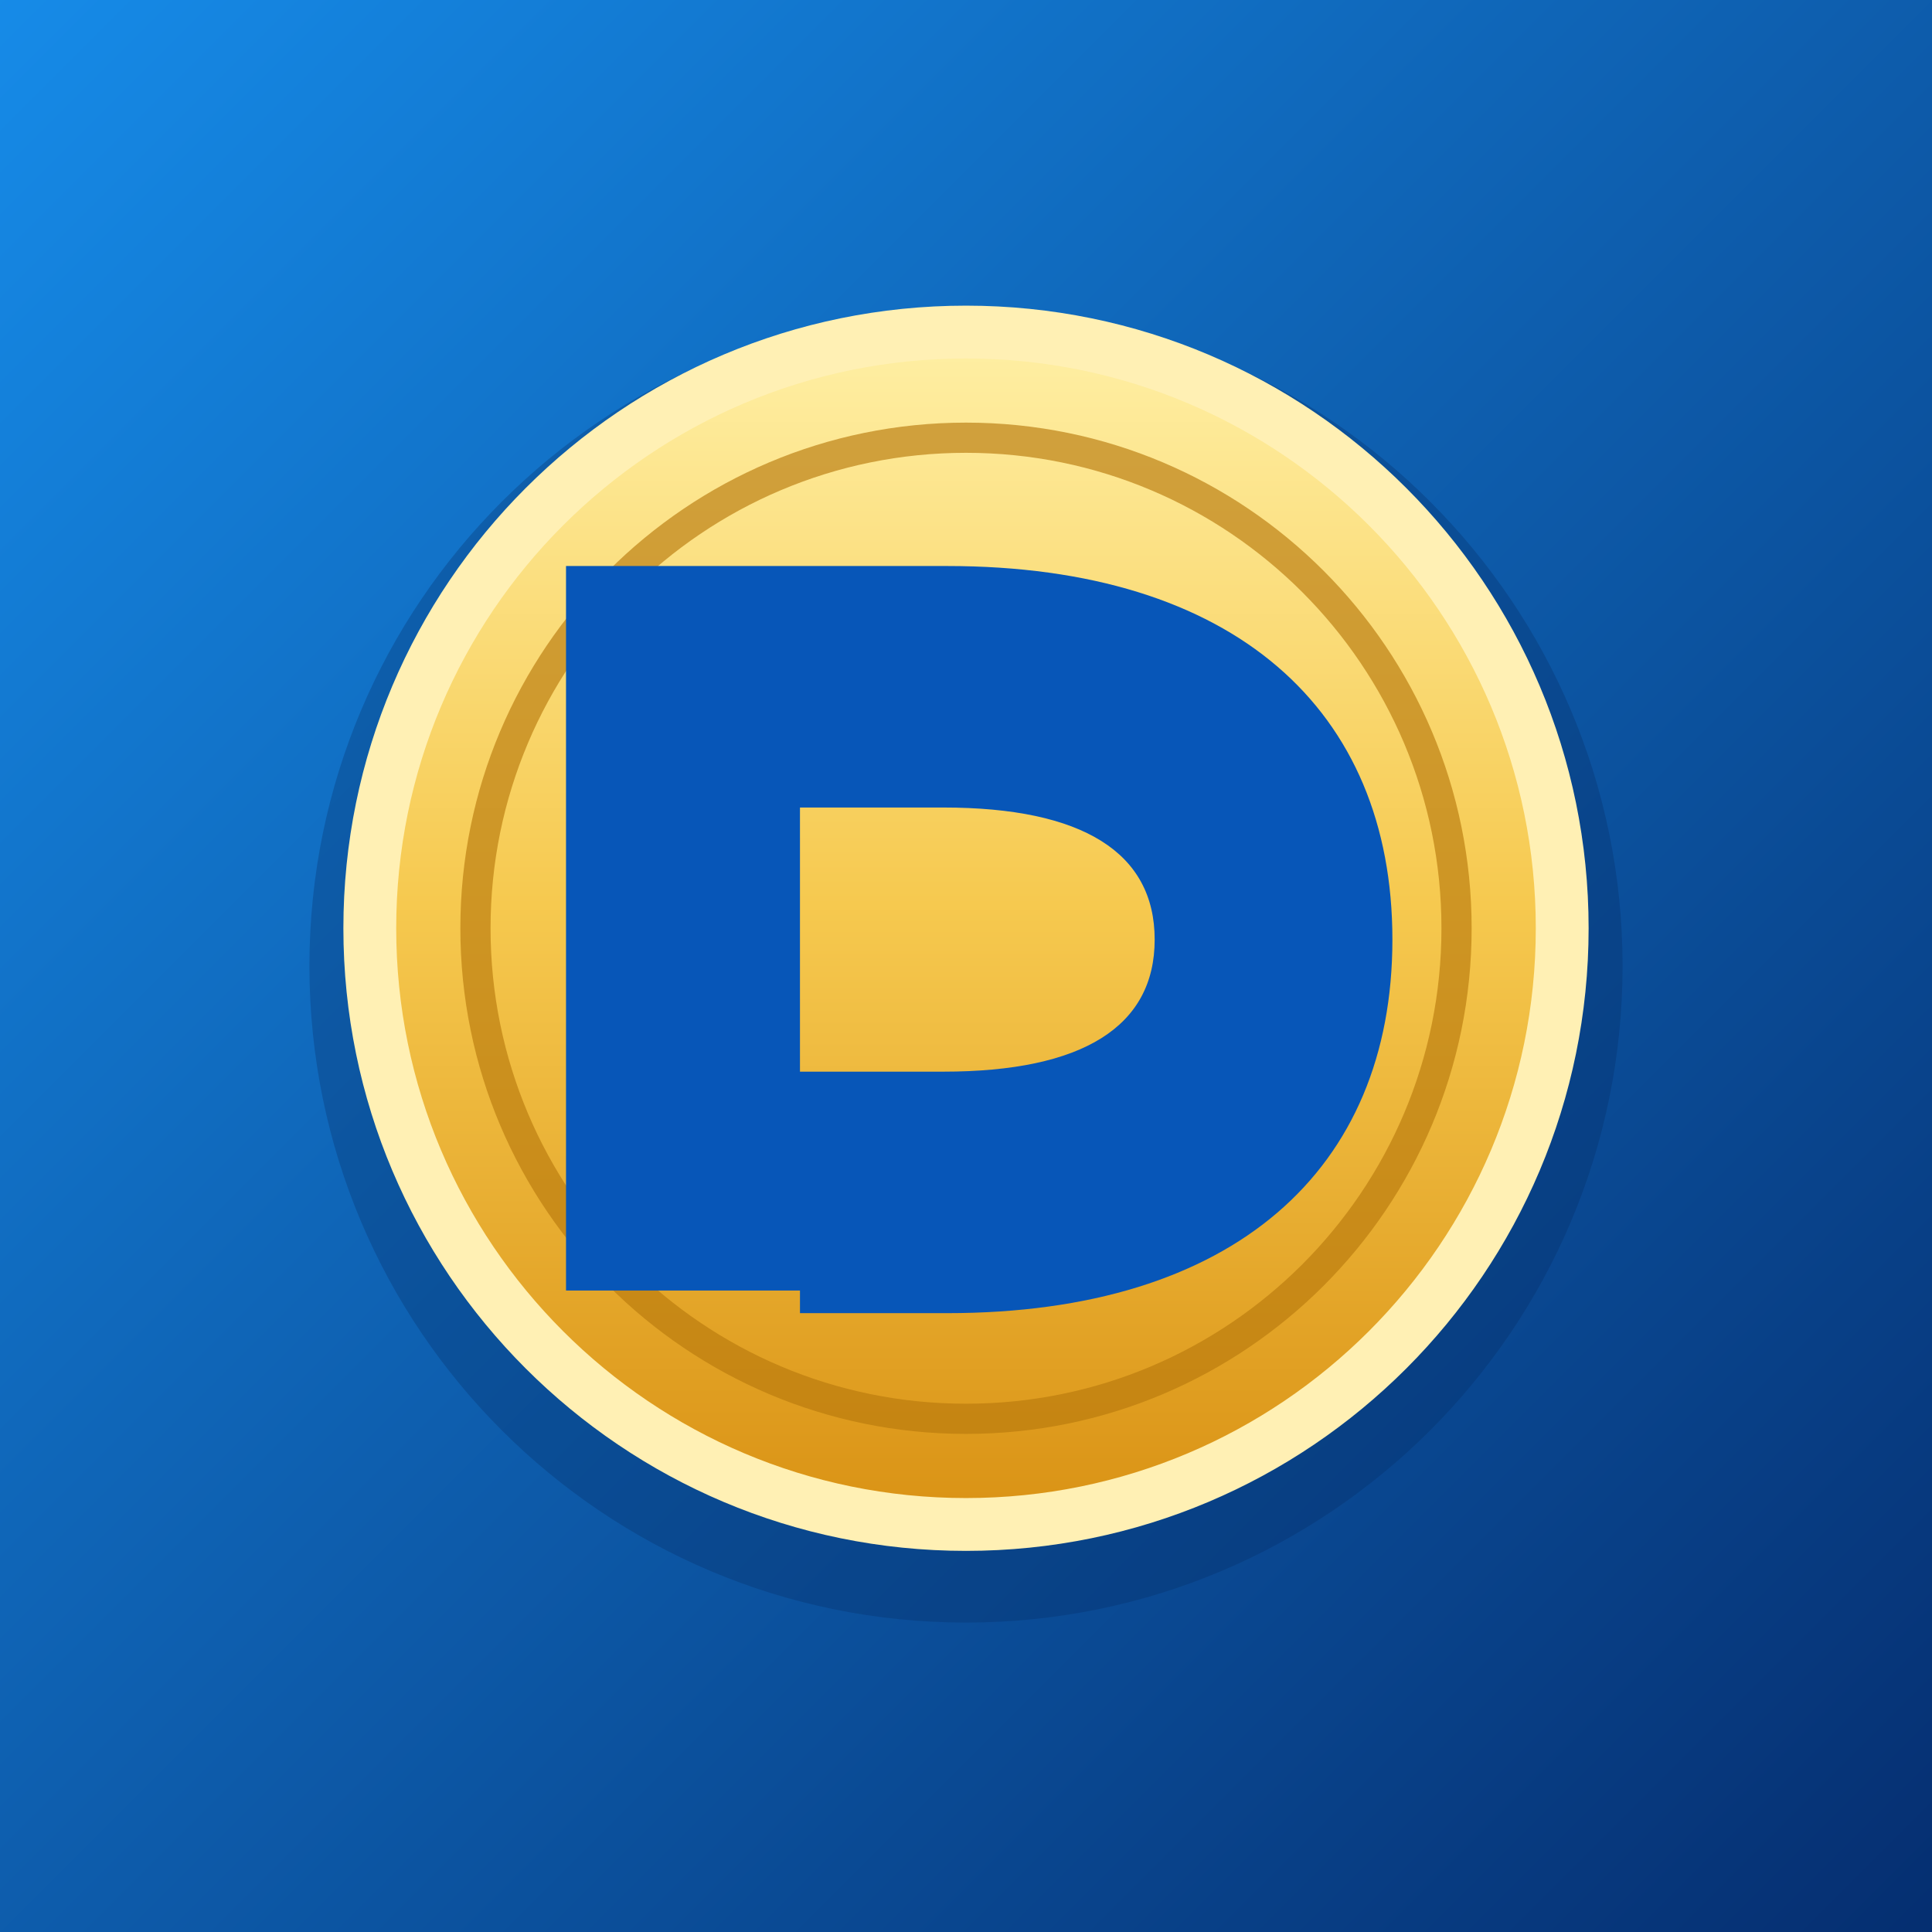
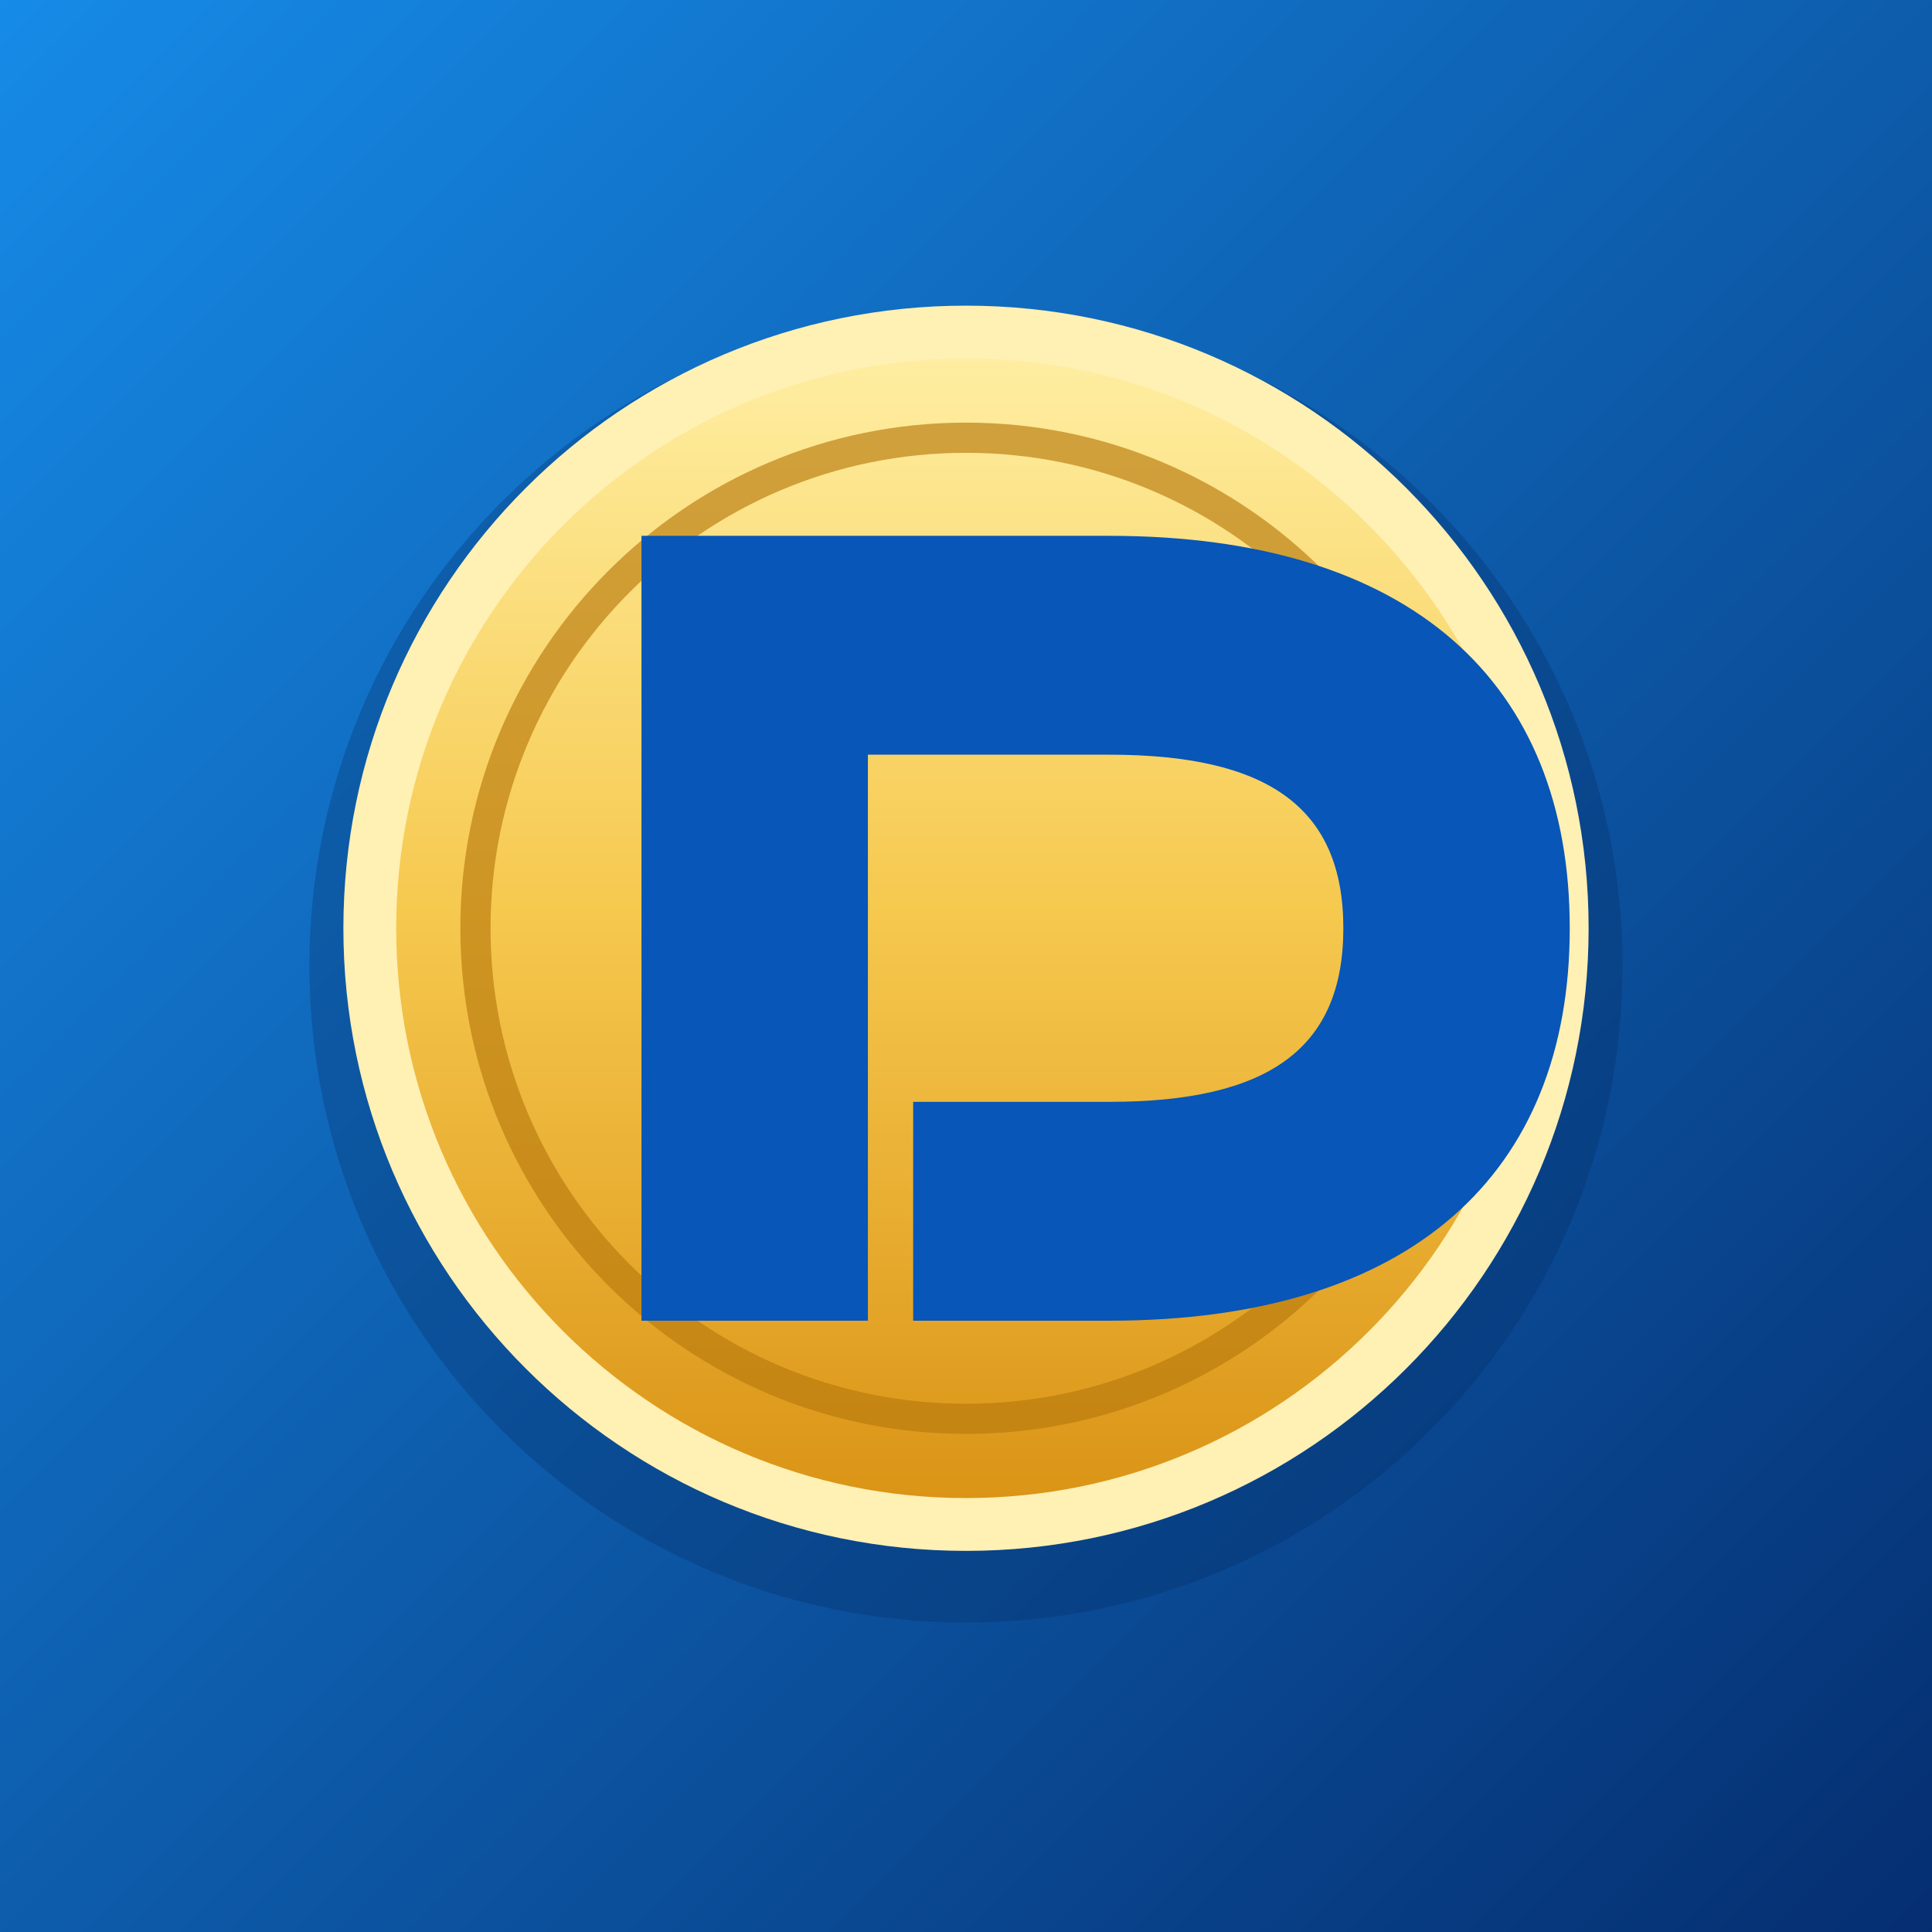
<svg xmlns="http://www.w3.org/2000/svg" viewBox="0 0 512 512">
  <defs>
    <linearGradient id="blue" x1="0" y1="0" x2="1" y2="1">
      <stop offset="0" stop-color="#168be8" />
      <stop offset="1" stop-color="#052e70" />
    </linearGradient>
    <linearGradient id="coin" x1="0" y1="0" x2="0" y2="1">
      <stop offset="0" stop-color="#fff0a6" />
      <stop offset=".48" stop-color="#f6c94f" />
      <stop offset="1" stop-color="#d99113" />
    </linearGradient>
  </defs>
  <rect width="512" height="512" fill="url(#blue)" />
  <circle cx="256" cy="256" r="174" fill="#03285f" opacity=".28" />
  <circle cx="256" cy="246" r="158" fill="url(#coin)" stroke="#fff0b4" stroke-width="14" />
  <circle cx="256" cy="246" r="130" fill="none" stroke="#b8790c" stroke-width="8" opacity=".65" />
-   <path d="M190 342V150h101c76 0 118 38 118 99s-42 99-118 99h-39v-6h-62zm62-58h38c37 0 56-12 56-35s-19-35-56-35h-38z" fill="#0756b8" transform="translate(-40 0)" />
+   <path fill="#0756b8" fill-rule="evenodd" d="M170 350 V142 H294 C374 142 416 181 416 246 C416 311 374 350 294 350 H242 V292 H294 C336 292 356 278 356 246 C356 214 336 200 294 200 H230 V350 Z" />
</svg>
